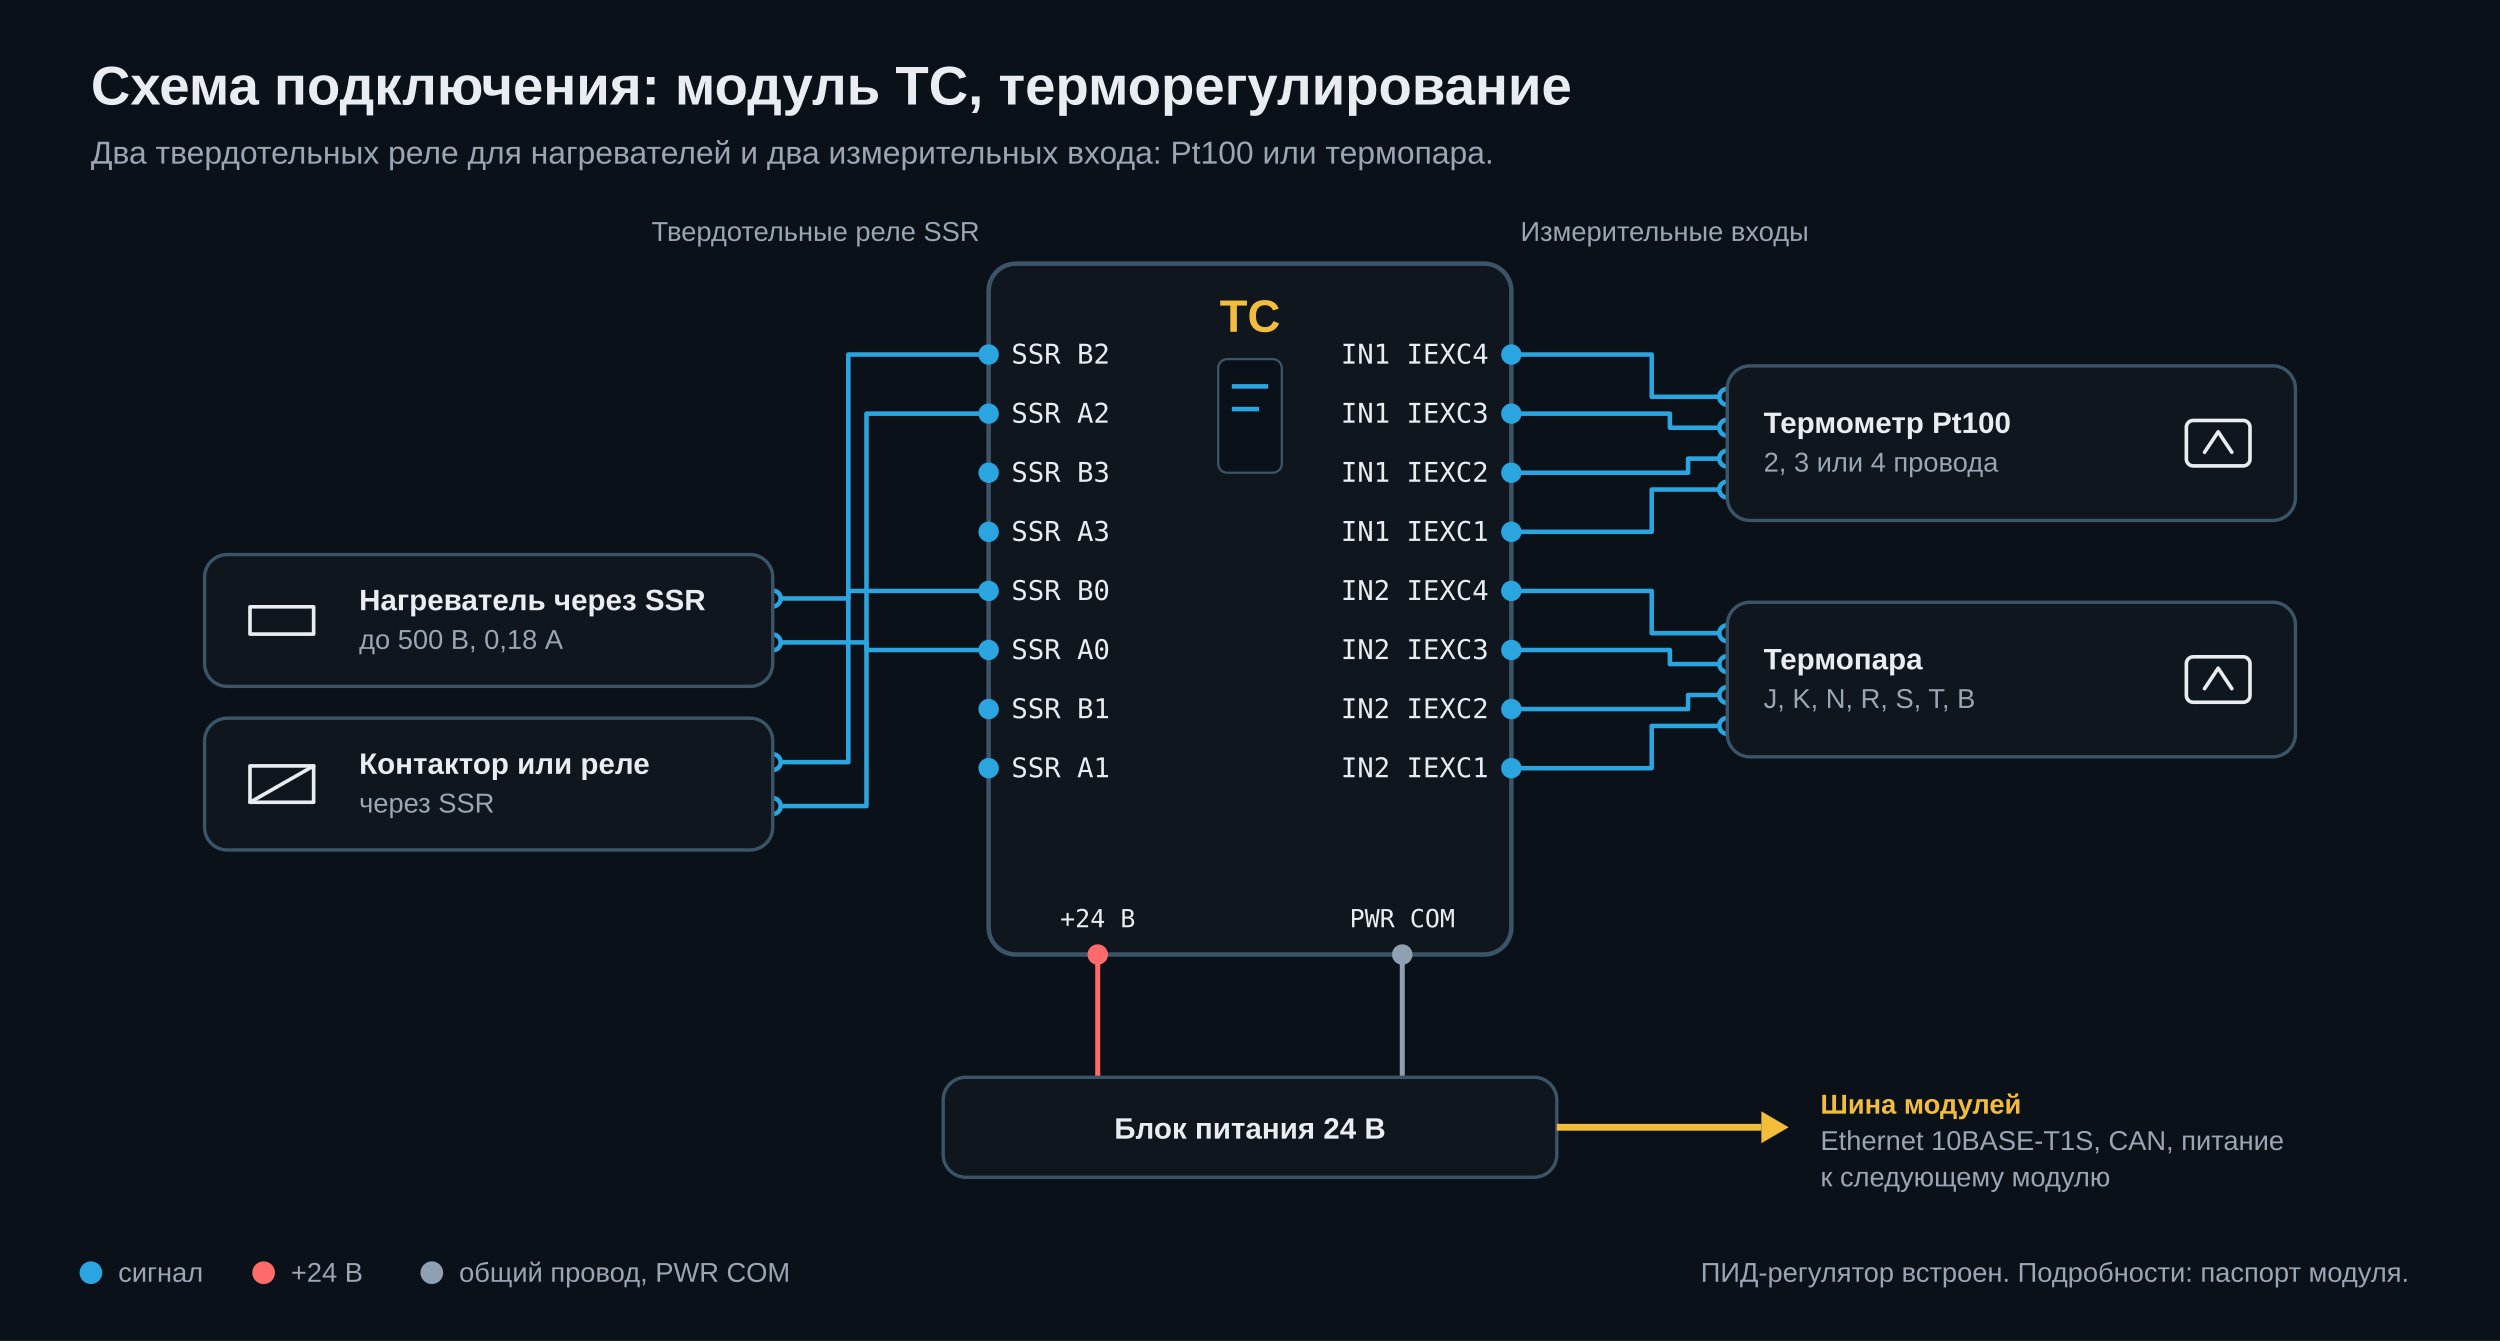
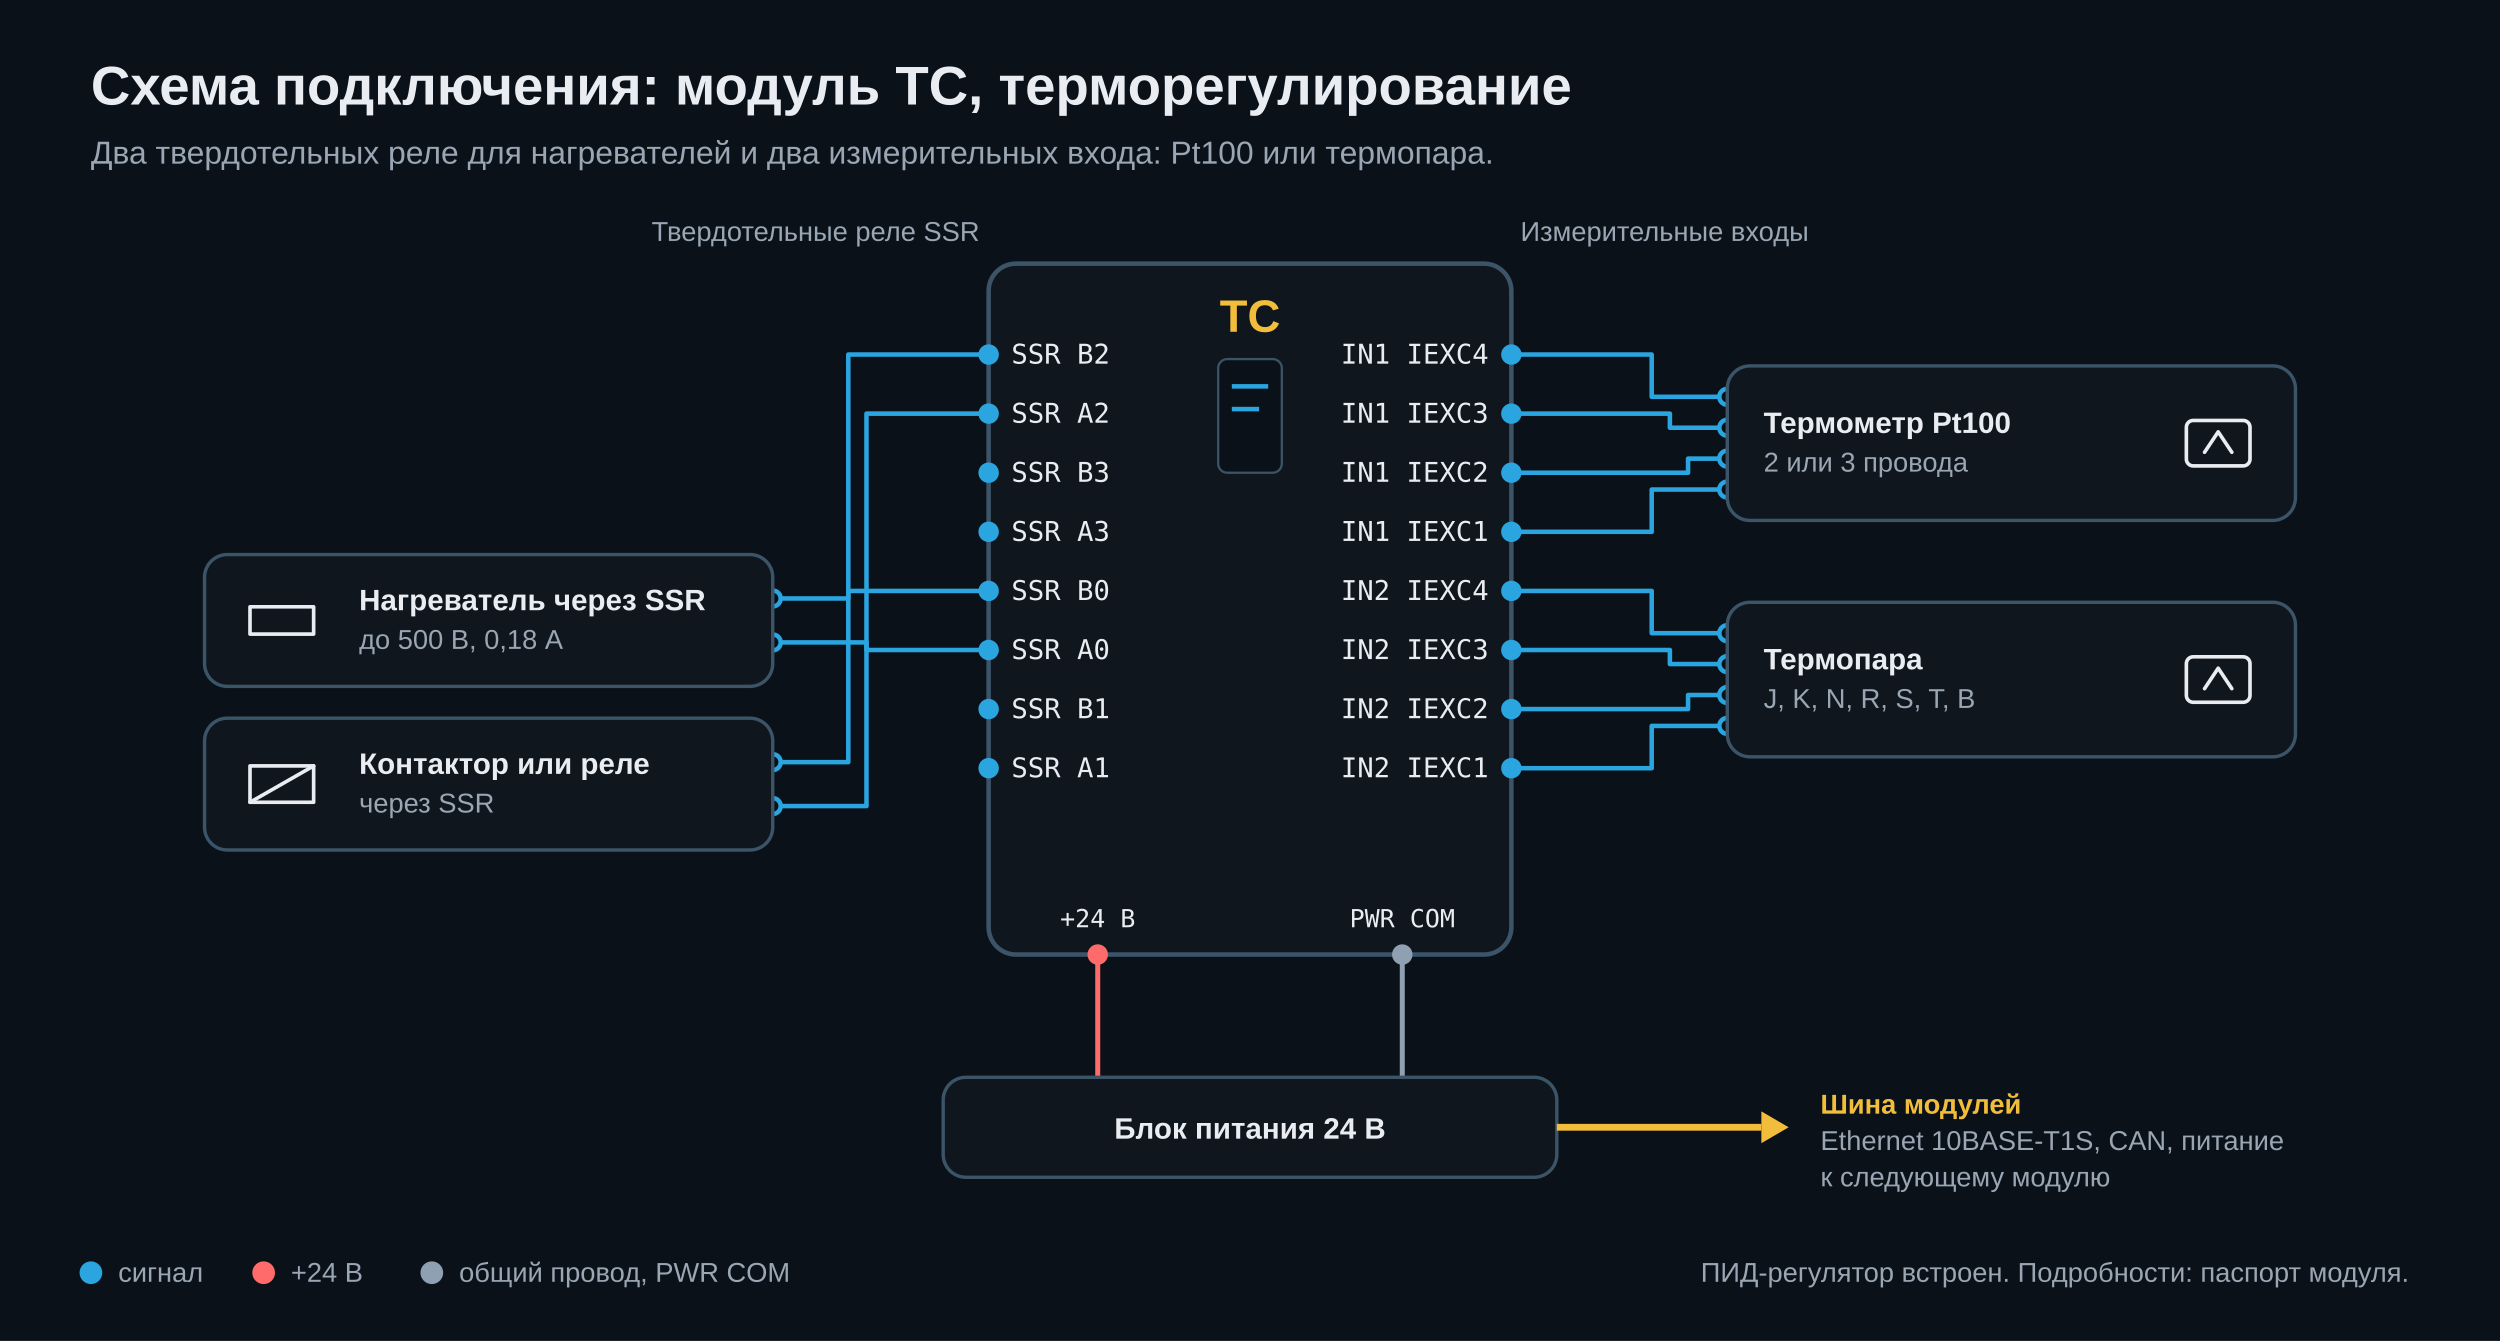
<svg xmlns="http://www.w3.org/2000/svg" viewBox="0 0 1100 590.0" width="1100" height="590.0" font-family="Manrope,'Helvetica Neue',Arial,sans-serif">
  <rect width="1100" height="590.0" fill="#0a1118" />
  <text x="40" y="46" fill="#e9edf2" font-size="24" font-weight="800">Схема подключения: модуль TC, терморегулирование</text>
  <text x="40" y="72" fill="#9aa6b4" font-size="14">Два твердотельных реле для нагревателей и два измерительных входа: Pt100 или термопара.</text>
  <rect x="435" y="116" width="230" height="304.0" rx="12" fill="#0f161d" stroke="#3b5468" stroke-width="2" />
  <text x="550.0" y="146" text-anchor="middle" fill="#f2bd3a" font-size="20" font-weight="800">TC</text>
  <rect x="536.0" y="158" width="28" height="50" rx="4" fill="#0a1118" stroke="#3b5468" />
  <path d="M542.0 170h16M542.0 180h12" stroke="#2aa5e0" stroke-width="2" />
  <text x="431" y="106" text-anchor="end" fill="#9aa6b4" font-size="12">Твердотельные реле SSR</text>
  <text x="669" y="106" fill="#9aa6b4" font-size="12">Измерительные входы</text>
  <path d="M340 263.333H373.25V260H435" stroke="#2aa5e0" stroke-width="2" fill="none" stroke-linejoin="round" />
  <circle cx="340" cy="263.333" r="3.5" fill="#0a1118" stroke="#2aa5e0" stroke-width="2" />
  <path d="M340 282.667H381.25V286H435" stroke="#2aa5e0" stroke-width="2" fill="none" stroke-linejoin="round" />
  <circle cx="340" cy="282.667" r="3.5" fill="#0a1118" stroke="#2aa5e0" stroke-width="2" />
  <path d="M340 335.333H373.25V156H435" stroke="#2aa5e0" stroke-width="2" fill="none" stroke-linejoin="round" />
  <circle cx="340" cy="335.333" r="3.5" fill="#0a1118" stroke="#2aa5e0" stroke-width="2" />
  <path d="M340 354.667H381.25V182H435" stroke="#2aa5e0" stroke-width="2" fill="none" stroke-linejoin="round" />
  <circle cx="340" cy="354.667" r="3.5" fill="#0a1118" stroke="#2aa5e0" stroke-width="2" />
  <path d="M760 174.6H726.75V156H665" stroke="#2aa5e0" stroke-width="2" fill="none" stroke-linejoin="round" />
  <circle cx="760" cy="174.6" r="3.5" fill="#0a1118" stroke="#2aa5e0" stroke-width="2" />
  <path d="M760 188.2H734.75V182H665" stroke="#2aa5e0" stroke-width="2" fill="none" stroke-linejoin="round" />
  <circle cx="760" cy="188.2" r="3.5" fill="#0a1118" stroke="#2aa5e0" stroke-width="2" />
  <path d="M760 201.8H742.75V208H665" stroke="#2aa5e0" stroke-width="2" fill="none" stroke-linejoin="round" />
  <circle cx="760" cy="201.8" r="3.5" fill="#0a1118" stroke="#2aa5e0" stroke-width="2" />
  <path d="M760 215.4H726.75V234H665" stroke="#2aa5e0" stroke-width="2" fill="none" stroke-linejoin="round" />
  <circle cx="760" cy="215.4" r="3.5" fill="#0a1118" stroke="#2aa5e0" stroke-width="2" />
  <path d="M760 278.6H726.75V260H665" stroke="#2aa5e0" stroke-width="2" fill="none" stroke-linejoin="round" />
  <circle cx="760" cy="278.6" r="3.5" fill="#0a1118" stroke="#2aa5e0" stroke-width="2" />
  <path d="M760 292.2H734.75V286H665" stroke="#2aa5e0" stroke-width="2" fill="none" stroke-linejoin="round" />
  <circle cx="760" cy="292.2" r="3.5" fill="#0a1118" stroke="#2aa5e0" stroke-width="2" />
  <path d="M760 305.8H742.75V312H665" stroke="#2aa5e0" stroke-width="2" fill="none" stroke-linejoin="round" />
  <circle cx="760" cy="305.8" r="3.5" fill="#0a1118" stroke="#2aa5e0" stroke-width="2" />
  <path d="M760 319.4H726.75V338H665" stroke="#2aa5e0" stroke-width="2" fill="none" stroke-linejoin="round" />
  <circle cx="760" cy="319.4" r="3.5" fill="#0a1118" stroke="#2aa5e0" stroke-width="2" />
  <rect x="90" y="244.0" width="250" height="58" rx="10" fill="#0f161d" stroke="#3b5468" stroke-width="1.5" />
  <g fill="none" stroke="#e9edf2" stroke-width="1.6" stroke-linecap="round" stroke-linejoin="round">
    <rect x="110" y="267.0" width="28" height="12" />
  </g>
  <text x="158" y="268.5" fill="#e9edf2" font-size="13" font-weight="700">Нагреватель через SSR</text>
  <text x="158" y="285.5" fill="#9aa6b4" font-size="12" font-weight="400">до 500 В, 0,18 А</text>
  <rect x="90" y="316.0" width="250" height="58" rx="10" fill="#0f161d" stroke="#3b5468" stroke-width="1.5" />
  <g fill="none" stroke="#e9edf2" stroke-width="1.6" stroke-linecap="round" stroke-linejoin="round">
    <rect x="110" y="337.0" width="28" height="16" />
    <path d="M110 353.0L138 337.0" />
  </g>
  <text x="158" y="340.5" fill="#e9edf2" font-size="13" font-weight="700">Контактор или реле</text>
  <text x="158" y="357.5" fill="#9aa6b4" font-size="12" font-weight="400">через SSR</text>
  <rect x="760" y="161.0" width="250" height="68" rx="10" fill="#0f161d" stroke="#3b5468" stroke-width="1.5" />
  <g fill="none" stroke="#e9edf2" stroke-width="1.6" stroke-linecap="round" stroke-linejoin="round">
    <rect x="962" y="185.0" width="28" height="20" rx="3" />
    <path d="M970 199.0L976 190.0L982 199.0" />
  </g>
  <text x="776" y="190.5" fill="#e9edf2" font-size="13" font-weight="700">Термометр Pt100</text>
-   <text x="776" y="207.5" fill="#9aa6b4" font-size="12" font-weight="400">2, 3 или 4 провода</text>
+   <text x="776" y="207.5" fill="#9aa6b4" font-size="12" font-weight="400">2 или 3 провода</text>
  <rect x="760" y="265.0" width="250" height="68" rx="10" fill="#0f161d" stroke="#3b5468" stroke-width="1.5" />
  <g fill="none" stroke="#e9edf2" stroke-width="1.6" stroke-linecap="round" stroke-linejoin="round">
    <rect x="962" y="289.0" width="28" height="20" rx="3" />
    <path d="M970 303.0L976 294.0L982 303.0" />
  </g>
  <text x="776" y="294.5" fill="#e9edf2" font-size="13" font-weight="700">Термопара</text>
  <text x="776" y="311.5" fill="#9aa6b4" font-size="12" font-weight="400">J, K, N, R, S, T, B</text>
  <circle cx="435" cy="156" r="4.5" fill="#2aa5e0" />
  <text x="445" y="160" text-anchor="start" fill="#e9edf2" font-size="12" font-family="'JetBrains Mono','SF Mono',Menlo,Consolas,monospace">SSR B2</text>
  <circle cx="435" cy="182" r="4.5" fill="#2aa5e0" />
  <text x="445" y="186" text-anchor="start" fill="#e9edf2" font-size="12" font-family="'JetBrains Mono','SF Mono',Menlo,Consolas,monospace">SSR A2</text>
  <circle cx="435" cy="208" r="4.5" fill="#2aa5e0" />
  <text x="445" y="212" text-anchor="start" fill="#e9edf2" font-size="12" font-family="'JetBrains Mono','SF Mono',Menlo,Consolas,monospace">SSR B3</text>
  <circle cx="435" cy="234" r="4.5" fill="#2aa5e0" />
  <text x="445" y="238" text-anchor="start" fill="#e9edf2" font-size="12" font-family="'JetBrains Mono','SF Mono',Menlo,Consolas,monospace">SSR A3</text>
  <circle cx="435" cy="260" r="4.5" fill="#2aa5e0" />
  <text x="445" y="264" text-anchor="start" fill="#e9edf2" font-size="12" font-family="'JetBrains Mono','SF Mono',Menlo,Consolas,monospace">SSR B0</text>
  <circle cx="435" cy="286" r="4.5" fill="#2aa5e0" />
  <text x="445" y="290" text-anchor="start" fill="#e9edf2" font-size="12" font-family="'JetBrains Mono','SF Mono',Menlo,Consolas,monospace">SSR A0</text>
  <circle cx="435" cy="312" r="4.5" fill="#2aa5e0" />
  <text x="445" y="316" text-anchor="start" fill="#e9edf2" font-size="12" font-family="'JetBrains Mono','SF Mono',Menlo,Consolas,monospace">SSR B1</text>
  <circle cx="435" cy="338" r="4.5" fill="#2aa5e0" />
  <text x="445" y="342" text-anchor="start" fill="#e9edf2" font-size="12" font-family="'JetBrains Mono','SF Mono',Menlo,Consolas,monospace">SSR A1</text>
  <circle cx="665" cy="156" r="4.5" fill="#2aa5e0" />
  <text x="655" y="160" text-anchor="end" fill="#e9edf2" font-size="12" font-family="'JetBrains Mono','SF Mono',Menlo,Consolas,monospace">IN1 IEXC4</text>
  <circle cx="665" cy="182" r="4.5" fill="#2aa5e0" />
  <text x="655" y="186" text-anchor="end" fill="#e9edf2" font-size="12" font-family="'JetBrains Mono','SF Mono',Menlo,Consolas,monospace">IN1 IEXC3</text>
  <circle cx="665" cy="208" r="4.5" fill="#2aa5e0" />
  <text x="655" y="212" text-anchor="end" fill="#e9edf2" font-size="12" font-family="'JetBrains Mono','SF Mono',Menlo,Consolas,monospace">IN1 IEXC2</text>
  <circle cx="665" cy="234" r="4.5" fill="#2aa5e0" />
  <text x="655" y="238" text-anchor="end" fill="#e9edf2" font-size="12" font-family="'JetBrains Mono','SF Mono',Menlo,Consolas,monospace">IN1 IEXC1</text>
  <circle cx="665" cy="260" r="4.5" fill="#2aa5e0" />
  <text x="655" y="264" text-anchor="end" fill="#e9edf2" font-size="12" font-family="'JetBrains Mono','SF Mono',Menlo,Consolas,monospace">IN2 IEXC4</text>
  <circle cx="665" cy="286" r="4.5" fill="#2aa5e0" />
  <text x="655" y="290" text-anchor="end" fill="#e9edf2" font-size="12" font-family="'JetBrains Mono','SF Mono',Menlo,Consolas,monospace">IN2 IEXC3</text>
  <circle cx="665" cy="312" r="4.5" fill="#2aa5e0" />
  <text x="655" y="316" text-anchor="end" fill="#e9edf2" font-size="12" font-family="'JetBrains Mono','SF Mono',Menlo,Consolas,monospace">IN2 IEXC2</text>
  <circle cx="665" cy="338" r="4.5" fill="#2aa5e0" />
  <text x="655" y="342" text-anchor="end" fill="#e9edf2" font-size="12" font-family="'JetBrains Mono','SF Mono',Menlo,Consolas,monospace">IN2 IEXC1</text>
  <circle cx="483" cy="420.0" r="4.5" fill="#ff6b6b" />
  <circle cx="617" cy="420.0" r="4.5" fill="#8fa0b2" />
  <text x="483" y="408.0" text-anchor="middle" fill="#e9edf2" font-size="11" font-family="'JetBrains Mono','SF Mono',Menlo,Consolas,monospace">+24 В</text>
  <text x="617" y="408.0" text-anchor="middle" fill="#e9edf2" font-size="11" font-family="'JetBrains Mono','SF Mono',Menlo,Consolas,monospace">PWR COM</text>
  <path d="M483 420.0V474.0" stroke="#ff6b6b" stroke-width="2.2" />
  <path d="M617 420.0V474.0" stroke="#8fa0b2" stroke-width="2.2" />
  <rect x="415" y="474.0" width="270" height="44" rx="10" fill="#0f161d" stroke="#3b5468" stroke-width="1.5" />
  <text x="550.0" y="501.0" text-anchor="middle" fill="#e9edf2" font-size="13" font-weight="700">Блок питания 24 В</text>
  <path d="M685 496.0H775" stroke="#f2bd3a" stroke-width="3" />
  <path d="M775 489.0L787 496.0L775 503.0Z" fill="#f2bd3a" />
  <text x="801" y="490.0" fill="#f2bd3a" font-size="12" font-weight="700">Шина модулей</text>
  <text x="801" y="506.0" fill="#9aa6b4" font-size="12">Ethernet 10BASE-T1S, CAN, питание</text>
  <text x="801" y="522.0" fill="#9aa6b4" font-size="12">к следующему модулю</text>
  <circle cx="40" cy="560.0" r="5" fill="#2aa5e0" />
  <text x="52" y="564.0" fill="#9aa6b4" font-size="12">сигнал</text>
  <circle cx="116" cy="560.0" r="5" fill="#ff6b6b" />
  <text x="128" y="564.0" fill="#9aa6b4" font-size="12">+24 В</text>
  <circle cx="190" cy="560.0" r="5" fill="#8fa0b2" />
  <text x="202" y="564.0" fill="#9aa6b4" font-size="12">общий провод, PWR COM</text>
  <text x="1060" y="564.0" text-anchor="end" fill="#9aa6b4" font-size="12">ПИД-регулятор встроен. Подробности: паспорт модуля.</text>
</svg>
